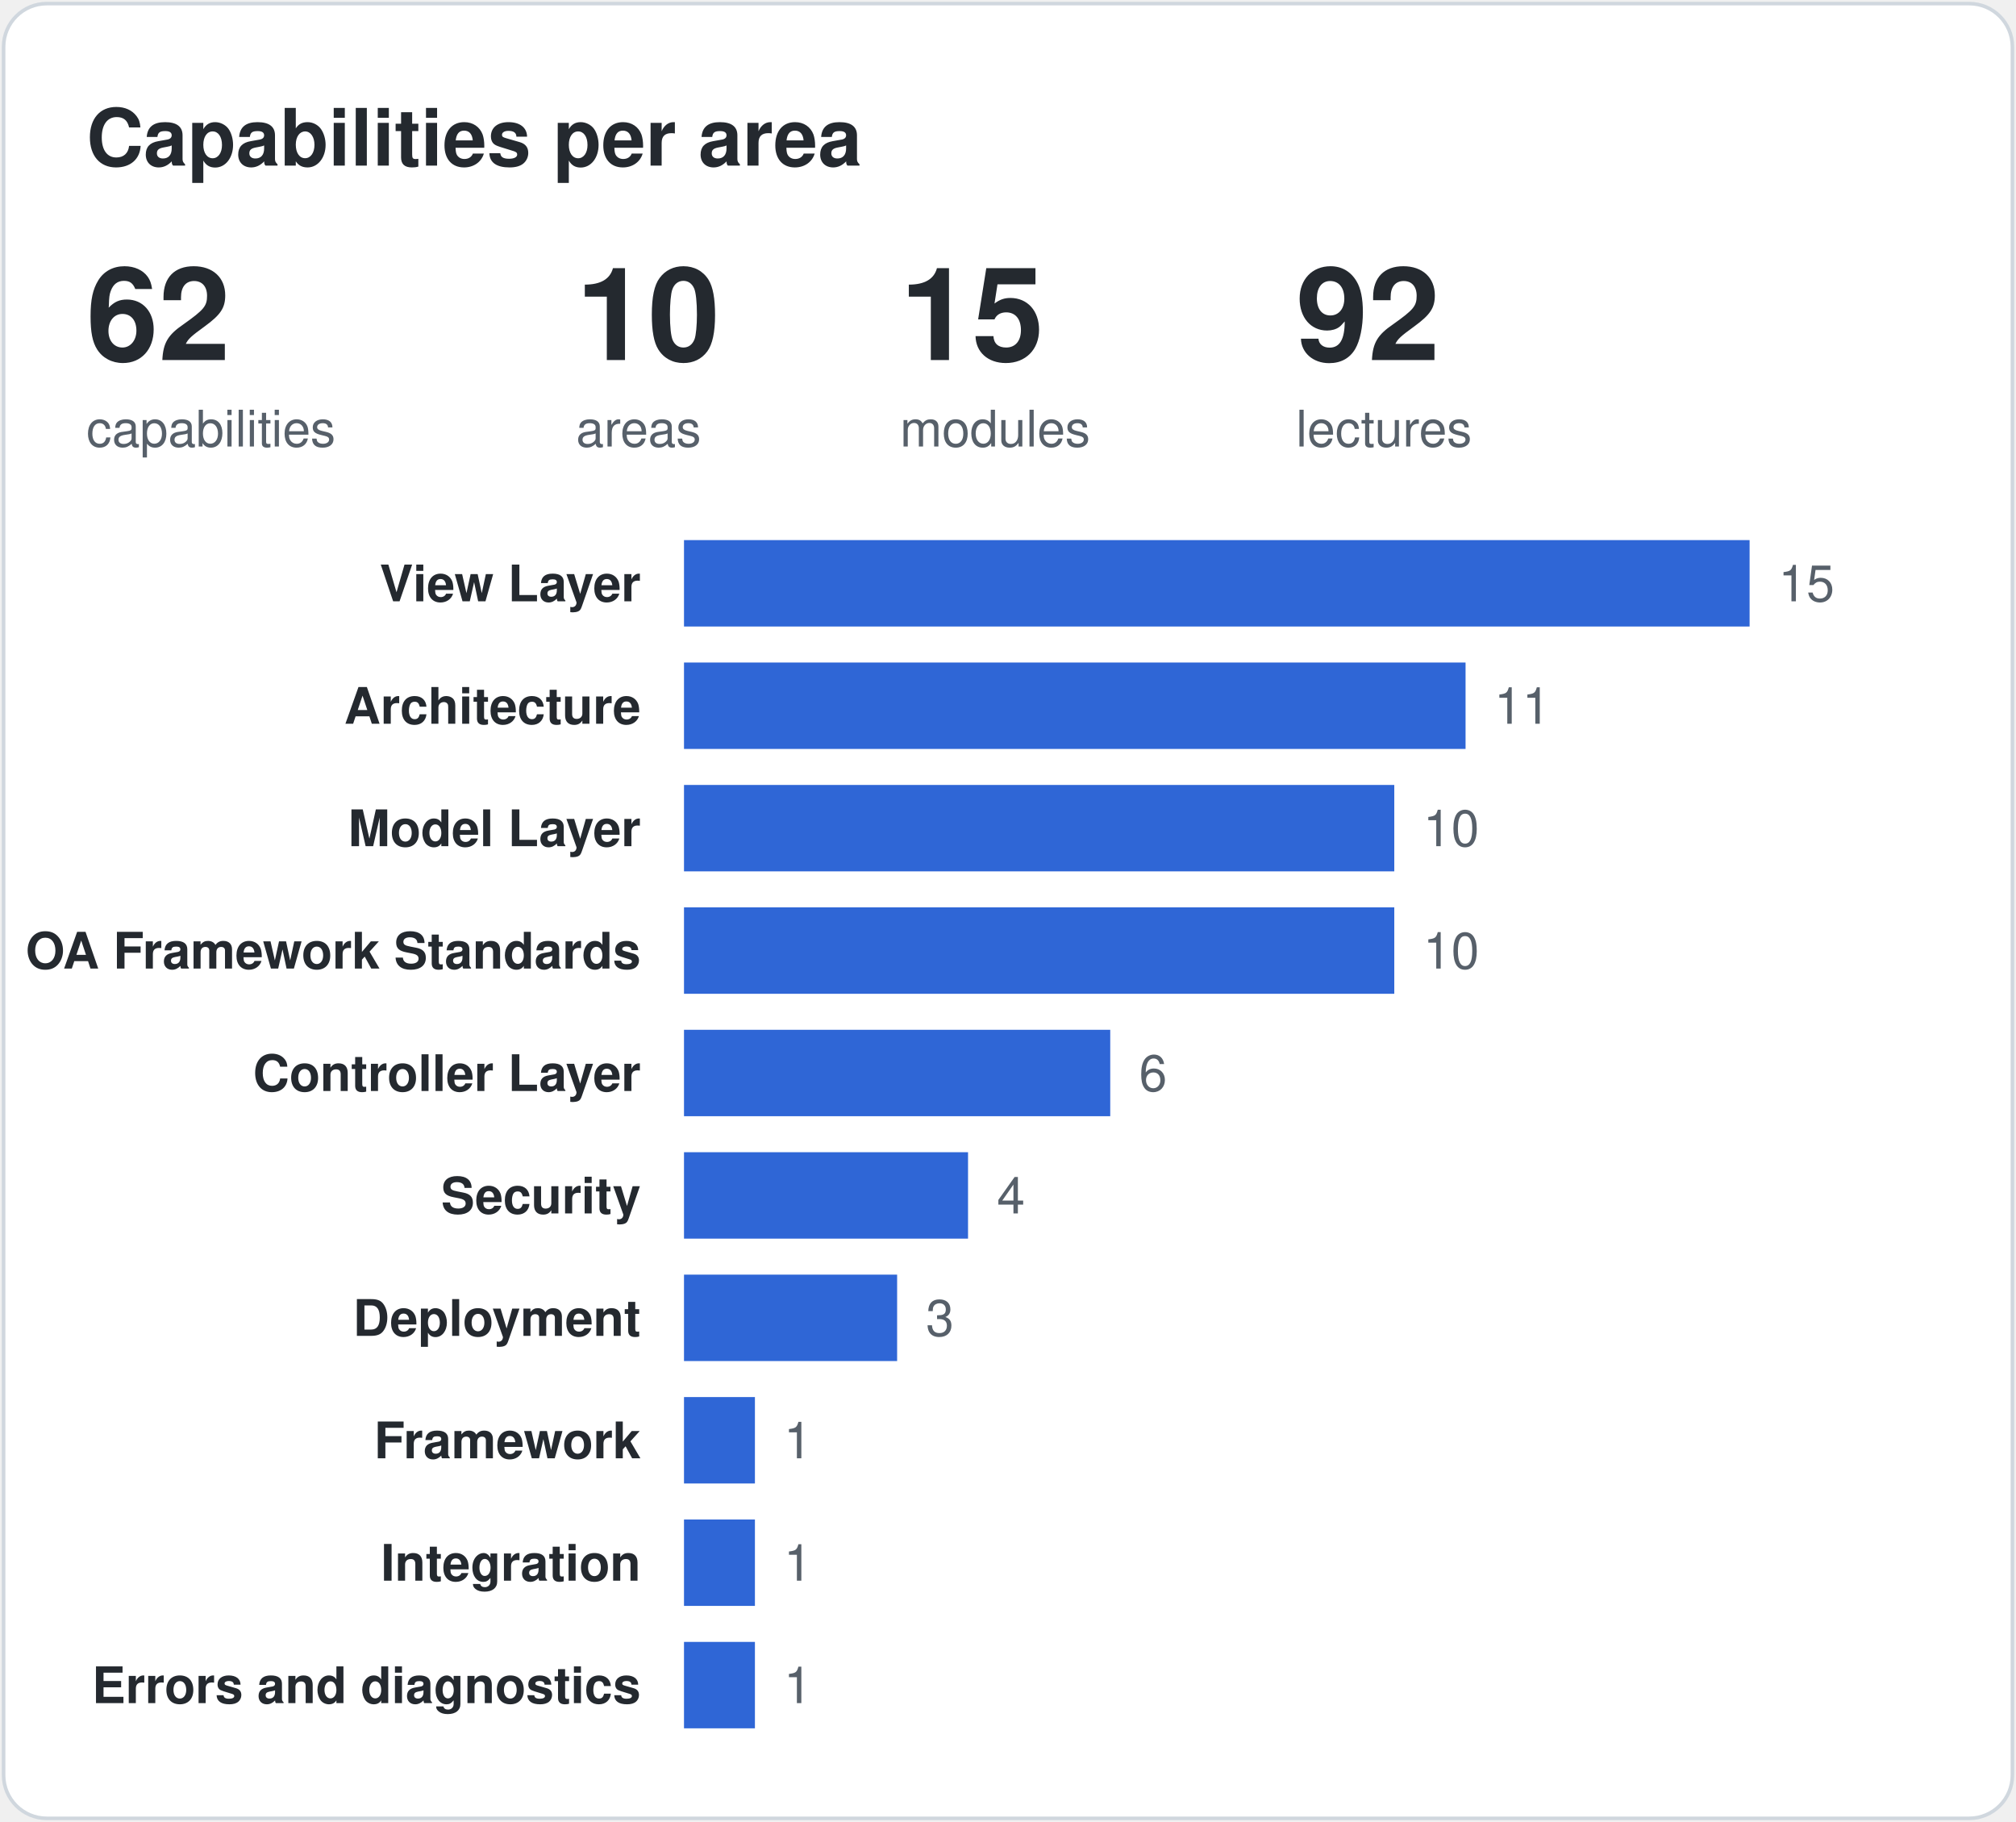
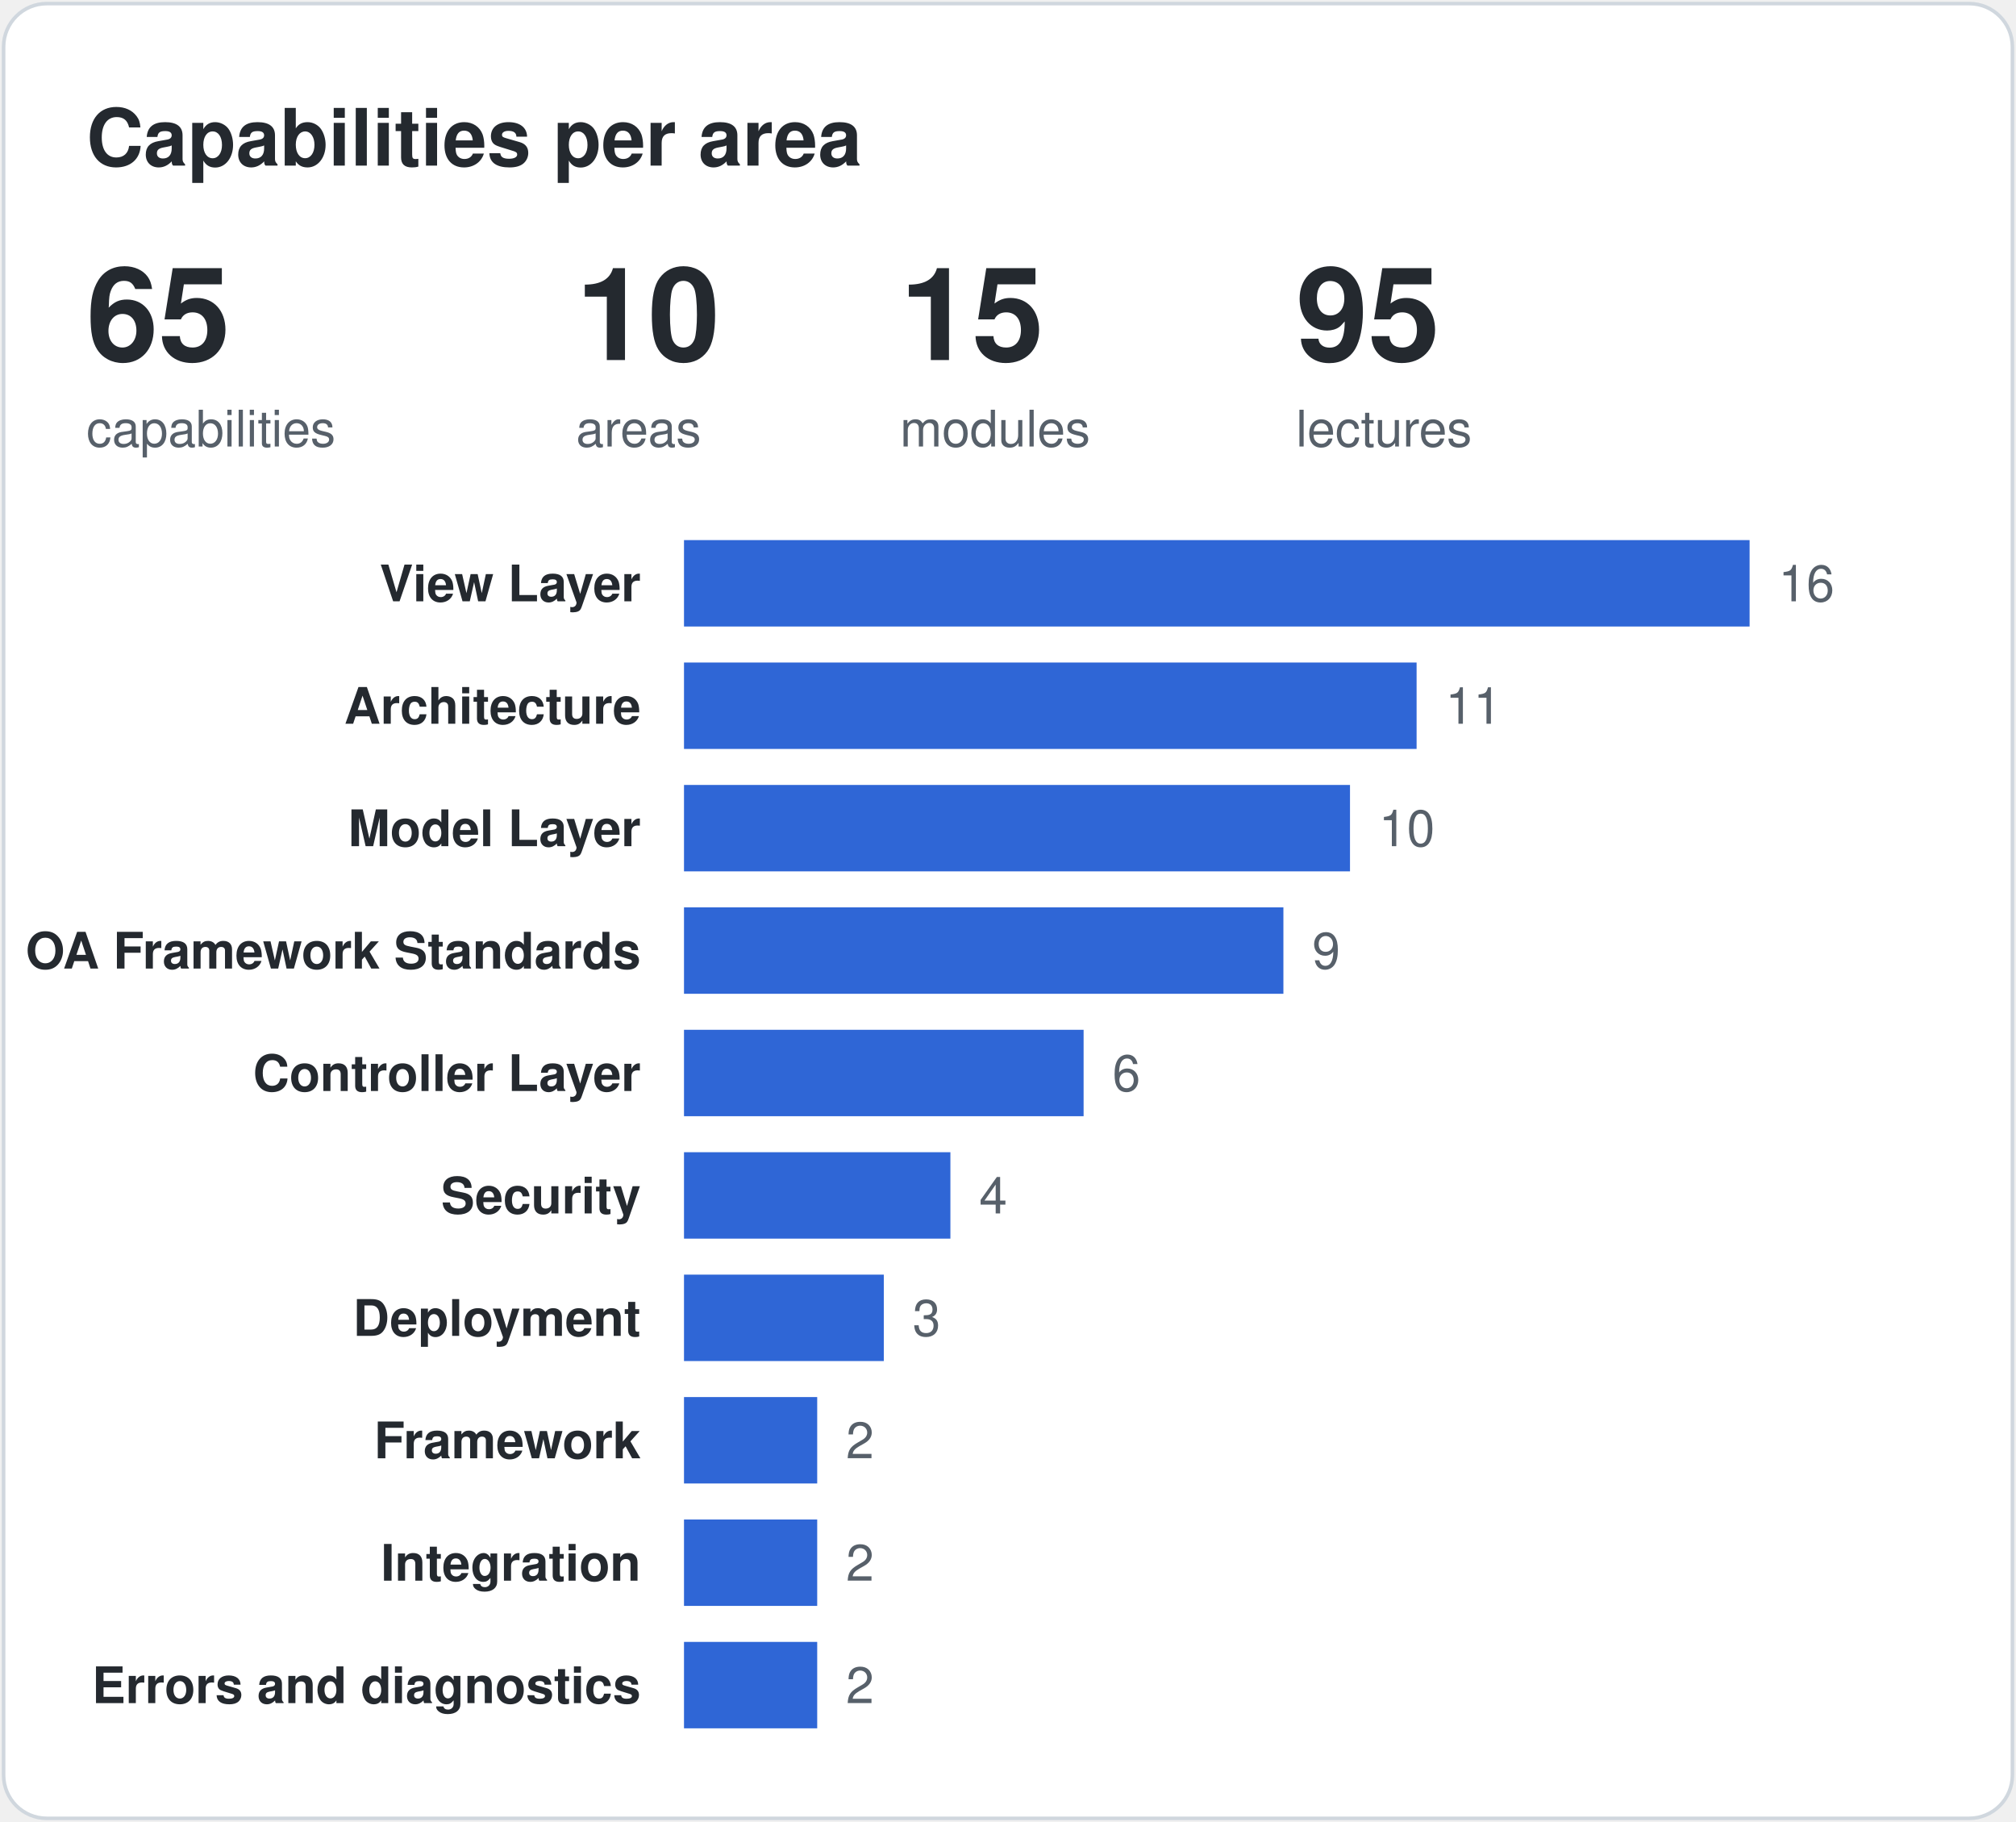
<svg xmlns="http://www.w3.org/2000/svg" width="560" height="506" viewBox="0 0 560 506" font-family="-apple-system,'Segoe UI',Helvetica,Arial,sans-serif">
  <rect x="1" y="1" width="558" height="504" rx="12" fill="#ffffff" stroke="#d0d7de" />
  <text x="24" y="46" font-size="22" font-weight="700" fill="#24292f" text-anchor="start">Capabilities per area</text>
-   <text x="24" y="100" font-size="36" font-weight="700" fill="#24292f" text-anchor="start">62</text>
+   <text x="24" y="100" font-size="36" font-weight="700" fill="#24292f" text-anchor="start">65</text>
  <text x="24" y="124" font-size="14" font-weight="400" fill="#57606a" text-anchor="start">capabilities</text>
  <text x="160" y="100" font-size="36" font-weight="700" fill="#24292f" text-anchor="start">10</text>
  <text x="160" y="124" font-size="14" font-weight="400" fill="#57606a" text-anchor="start">areas</text>
  <text x="250" y="100" font-size="36" font-weight="700" fill="#24292f" text-anchor="start">15</text>
  <text x="250" y="124" font-size="14" font-weight="400" fill="#57606a" text-anchor="start">modules</text>
-   <text x="360" y="100" font-size="36" font-weight="700" fill="#24292f" text-anchor="start">92</text>
+   <text x="360" y="100" font-size="36" font-weight="700" fill="#24292f" text-anchor="start">95</text>
  <text x="360" y="124" font-size="14" font-weight="400" fill="#57606a" text-anchor="start">lectures</text>
  <text x="178" y="167" font-size="14" font-weight="600" fill="#24292f" text-anchor="end">View Layer</text>
  <rect x="190" y="150" width="296.0" height="24" fill="#2F66D6" />
-   <text x="494.0" y="167" font-size="14" font-weight="400" fill="#57606a" text-anchor="start">15</text>
+   <text x="494.0" y="167" font-size="14" font-weight="400" fill="#57606a" text-anchor="start">16</text>
  <text x="178" y="201" font-size="14" font-weight="600" fill="#24292f" text-anchor="end">Architecture</text>
-   <rect x="190" y="184" width="217.1" height="24" fill="#2F66D6" />
-   <text x="415.067" y="201" font-size="14" font-weight="400" fill="#57606a" text-anchor="start">11</text>
+   <rect x="190" y="184" width="203.5" height="24" fill="#2F66D6" />
+   <text x="401.5" y="201" font-size="14" font-weight="400" fill="#57606a" text-anchor="start">11</text>
  <text x="178" y="235" font-size="14" font-weight="600" fill="#24292f" text-anchor="end">Model Layer</text>
-   <rect x="190" y="218" width="197.3" height="24" fill="#2F66D6" />
-   <text x="395.333" y="235" font-size="14" font-weight="400" fill="#57606a" text-anchor="start">10</text>
+   <rect x="190" y="218" width="185.0" height="24" fill="#2F66D6" />
+   <text x="383.0" y="235" font-size="14" font-weight="400" fill="#57606a" text-anchor="start">10</text>
  <text x="178" y="269" font-size="14" font-weight="600" fill="#24292f" text-anchor="end">OA Framework Standards</text>
-   <rect x="190" y="252" width="197.3" height="24" fill="#2F66D6" />
-   <text x="395.333" y="269" font-size="14" font-weight="400" fill="#57606a" text-anchor="start">10</text>
+   <rect x="190" y="252" width="166.5" height="24" fill="#2F66D6" />
+   <text x="364.5" y="269" font-size="14" font-weight="400" fill="#57606a" text-anchor="start">9</text>
  <text x="178" y="303" font-size="14" font-weight="600" fill="#24292f" text-anchor="end">Controller Layer</text>
-   <rect x="190" y="286" width="118.4" height="24" fill="#2F66D6" />
-   <text x="316.4" y="303" font-size="14" font-weight="400" fill="#57606a" text-anchor="start">6</text>
+   <rect x="190" y="286" width="111.0" height="24" fill="#2F66D6" />
+   <text x="309.0" y="303" font-size="14" font-weight="400" fill="#57606a" text-anchor="start">6</text>
  <text x="178" y="337" font-size="14" font-weight="600" fill="#24292f" text-anchor="end">Security</text>
-   <rect x="190" y="320" width="78.9" height="24" fill="#2F66D6" />
-   <text x="276.933" y="337" font-size="14" font-weight="400" fill="#57606a" text-anchor="start">4</text>
+   <rect x="190" y="320" width="74.0" height="24" fill="#2F66D6" />
+   <text x="272.0" y="337" font-size="14" font-weight="400" fill="#57606a" text-anchor="start">4</text>
  <text x="178" y="371" font-size="14" font-weight="600" fill="#24292f" text-anchor="end">Deployment</text>
-   <rect x="190" y="354" width="59.2" height="24" fill="#2F66D6" />
-   <text x="257.2" y="371" font-size="14" font-weight="400" fill="#57606a" text-anchor="start">3</text>
+   <rect x="190" y="354" width="55.5" height="24" fill="#2F66D6" />
+   <text x="253.5" y="371" font-size="14" font-weight="400" fill="#57606a" text-anchor="start">3</text>
  <text x="178" y="405" font-size="14" font-weight="600" fill="#24292f" text-anchor="end">Framework</text>
-   <rect x="190" y="388" width="19.7" height="24" fill="#2F66D6" />
-   <text x="217.733" y="405" font-size="14" font-weight="400" fill="#57606a" text-anchor="start">1</text>
+   <rect x="190" y="388" width="37.0" height="24" fill="#2F66D6" />
+   <text x="235.0" y="405" font-size="14" font-weight="400" fill="#57606a" text-anchor="start">2</text>
  <text x="178" y="439" font-size="14" font-weight="600" fill="#24292f" text-anchor="end">Integration</text>
-   <rect x="190" y="422" width="19.7" height="24" fill="#2F66D6" />
-   <text x="217.733" y="439" font-size="14" font-weight="400" fill="#57606a" text-anchor="start">1</text>
+   <rect x="190" y="422" width="37.0" height="24" fill="#2F66D6" />
+   <text x="235.0" y="439" font-size="14" font-weight="400" fill="#57606a" text-anchor="start">2</text>
  <text x="178" y="473" font-size="14" font-weight="600" fill="#24292f" text-anchor="end">Errors and diagnostics</text>
-   <rect x="190" y="456" width="19.7" height="24" fill="#2F66D6" />
-   <text x="217.733" y="473" font-size="14" font-weight="400" fill="#57606a" text-anchor="start">1</text>
+   <rect x="190" y="456" width="37.0" height="24" fill="#2F66D6" />
+   <text x="235.0" y="473" font-size="14" font-weight="400" fill="#57606a" text-anchor="start">2</text>
</svg>
